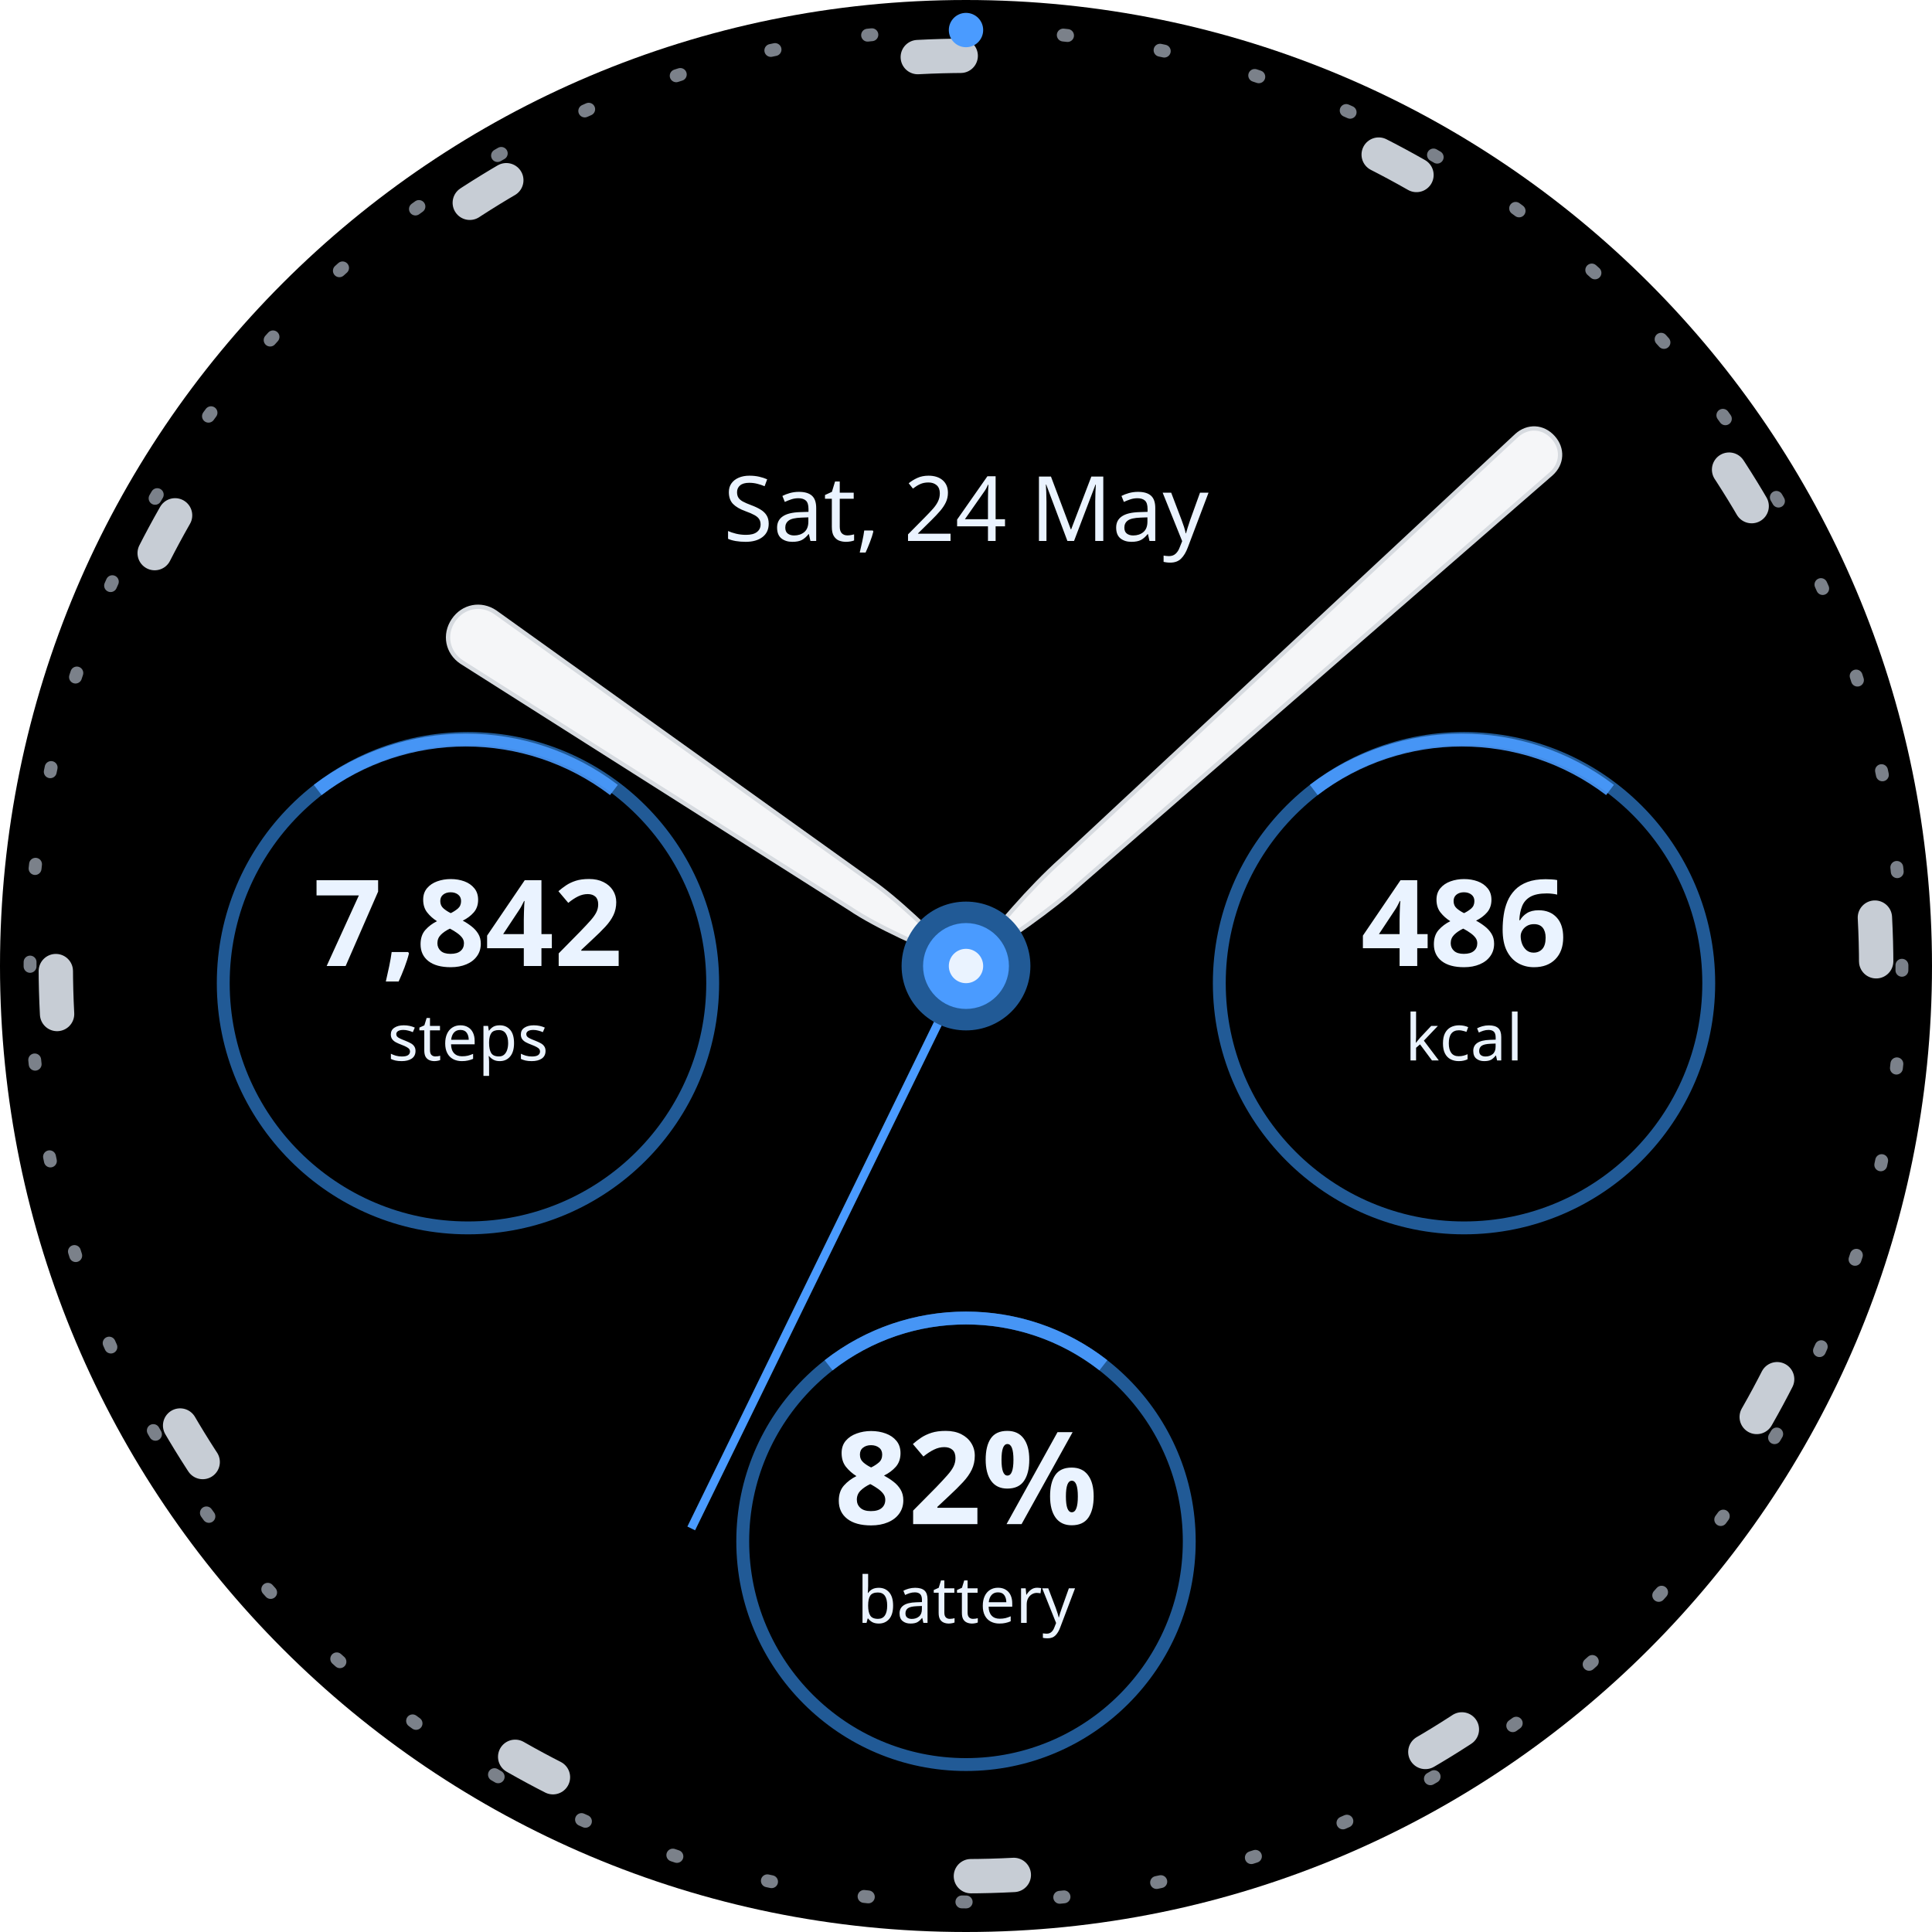
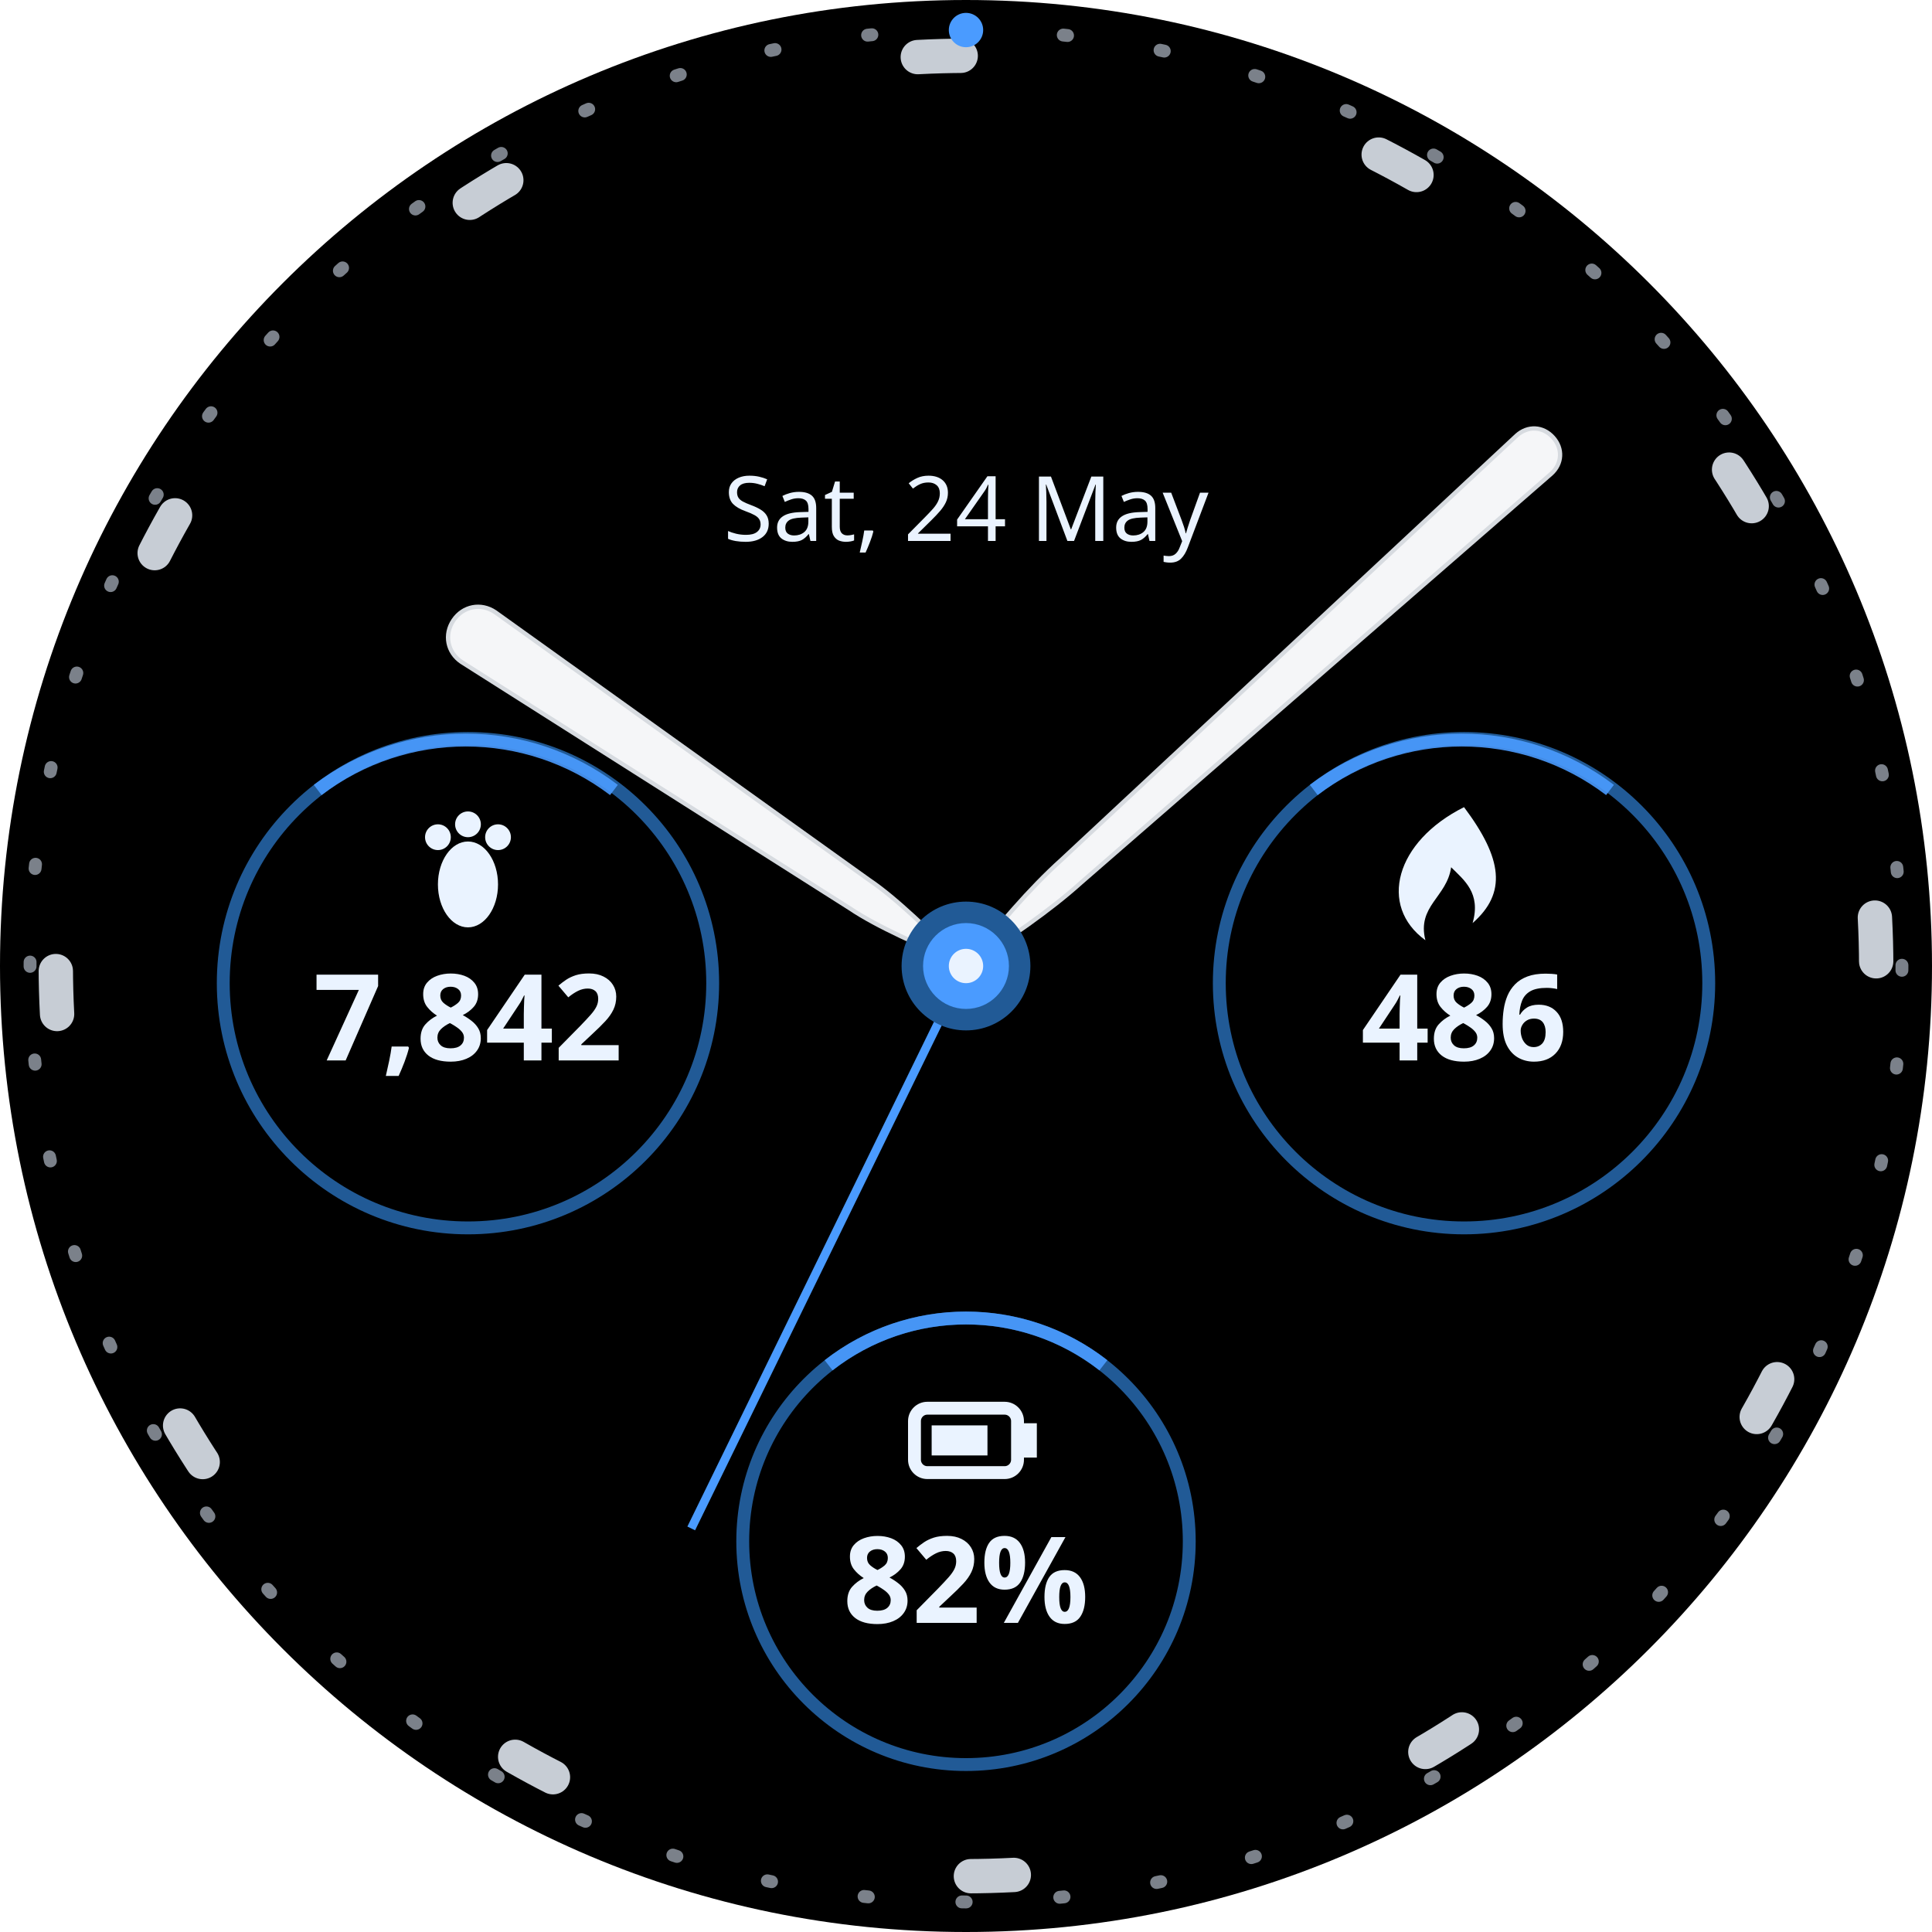
<svg xmlns="http://www.w3.org/2000/svg" width="450" height="450" viewBox="0 0 450 450">
  <circle cx="225" cy="225" r="225" fill="#000" />
  <circle cx="225" cy="225" r="218" fill="none" stroke="#aab3bf" stroke-width="3" stroke-linecap="round" stroke-dasharray="1 21.829" opacity=".72" />
  <circle cx="225" cy="225" r="212" fill="none" stroke="#c7cdd5" stroke-width="8" stroke-linecap="round" stroke-dasharray="10 101.003" transform="rotate(-3 225 225)" />
  <circle cx="225" cy="7" r="4" fill="#4a9bff" />
  <text x="225" y="126" fill="#eaf3ff" font-family="sans-serif" font-size="21" text-anchor="middle">Sat, 24 May</text>
  <g fill="none" stroke="#215a96" stroke-width="3">
    <circle cx="109" cy="229" r="57" />
    <circle cx="341" cy="229" r="57" />
    <circle cx="225" cy="359" r="52" />
  </g>
  <g fill="none" stroke="#4a9bff" stroke-width="3" opacity=".9">
    <path d="M74 184a57 57 0 0 1 69 0" />
    <path d="M306 184a57 57 0 0 1 69 0" />
    <path d="M193 318a52 52 0 0 1 64 0" />
  </g>
  <g fill="#eaf3ff" font-family="sans-serif" text-anchor="middle">
-     <text x="109" y="225" font-size="28" font-weight="600">7,842</text>
-     <text x="109" y="247" font-size="15">steps</text>
-     <text x="341" y="225" font-size="28" font-weight="600">486</text>
-     <text x="341" y="247" font-size="15">kcal</text>
-     <text x="225" y="355" font-size="30" font-weight="600">82%</text>
-     <text x="225" y="378" font-size="15">battery</text>
+     <g transform="translate(109 202)">
+       <ellipse cx="0" cy="4" rx="7" ry="10" />
+       <circle cx="-7" cy="-7" r="3" />
+       <circle cx="0" cy="-10" r="3" />
+       <circle cx="7" cy="-7" r="3" />
+     </g>
+     <text x="109" y="247" font-size="28" font-weight="600">7,842</text>
+     <path d="M341 188c9 12 10 20 2 27 2-7-2-10-5-13-1 7-8 9-6 17-11-8-7-23 9-31Z" />
+     <text x="341" y="247" font-size="28" font-weight="600">486</text>
+     <g transform="translate(213 328)" fill="none" stroke="#eaf3ff" stroke-width="3">
+       <rect x="0" y="0" width="24" height="15" rx="3" />
+       <path d="M24 5h3v5h-3" />
+       <path d="M4 4h13v7H4" fill="#eaf3ff" stroke="none" />
+     </g>
+     <text x="225" y="378" font-size="28" font-weight="600">82%</text>
  </g>
  <g transform="rotate(-56 225 225)">
    <g transform="translate(213 79)">
      <path fill="#f5f6f8" stroke="#d7dbe0" stroke-width="1" d="M12 2c-4 0-7 3-7 7l3 107c0 8 2 18 4 30 2-12 4-22 4-30L19 9c0-4-3-7-7-7Z" />
    </g>
  </g>
  <g transform="rotate(48 225 225)">
    <g transform="translate(216 39)">
      <path fill="#f5f6f8" stroke="#d7dbe0" stroke-width="1" d="M9 2C5.5 2 3 4.5 3 8l2.5 145c0 10 1.5 21 3.5 33 2-12 3.5-23 3.5-33L15 8c0-3.5-2.5-6-6-6Z" />
    </g>
  </g>
  <line x1="225" y1="225" x2="161" y2="356" stroke="#4a9bff" stroke-width="2" />
  <circle cx="225" cy="225" r="15" fill="#215a96" />
  <circle cx="225" cy="225" r="10" fill="#4a9bff" />
  <circle cx="225" cy="225" r="4" fill="#eaf3ff" />
</svg>
